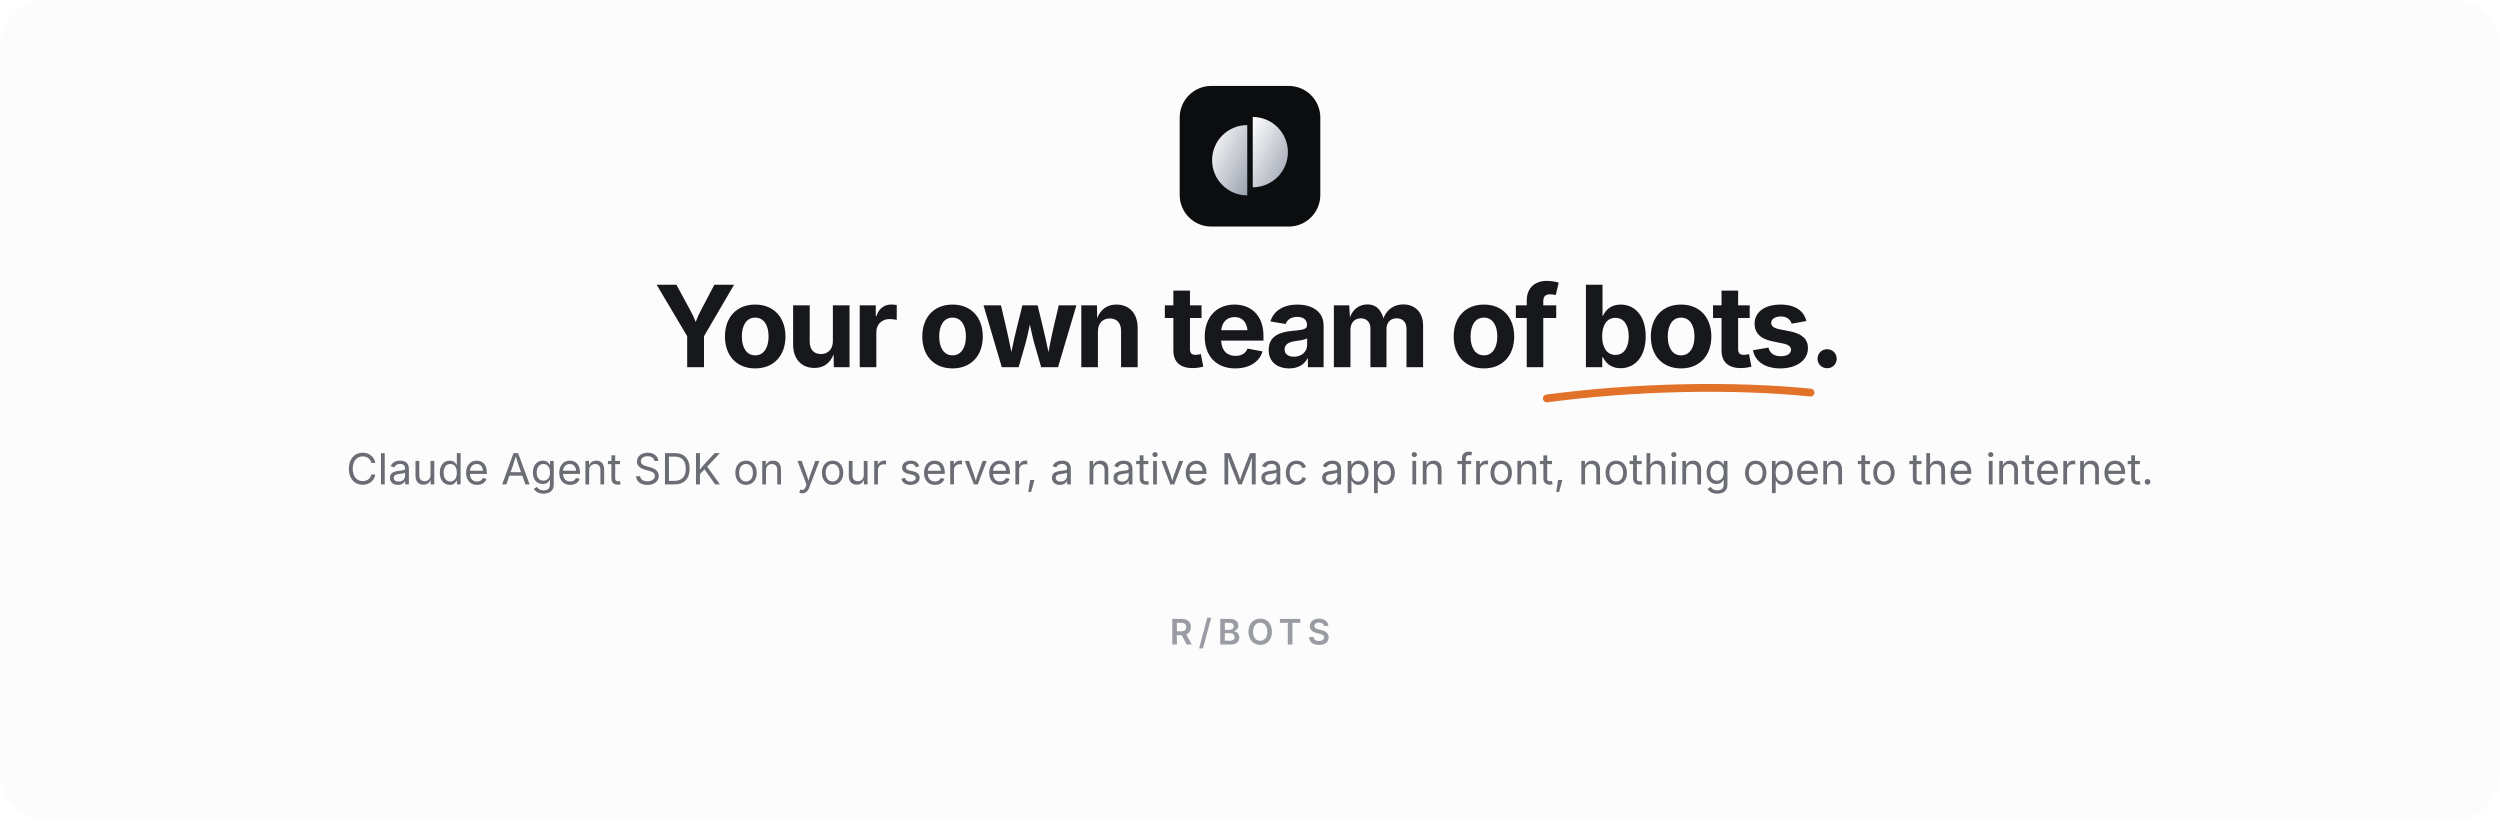
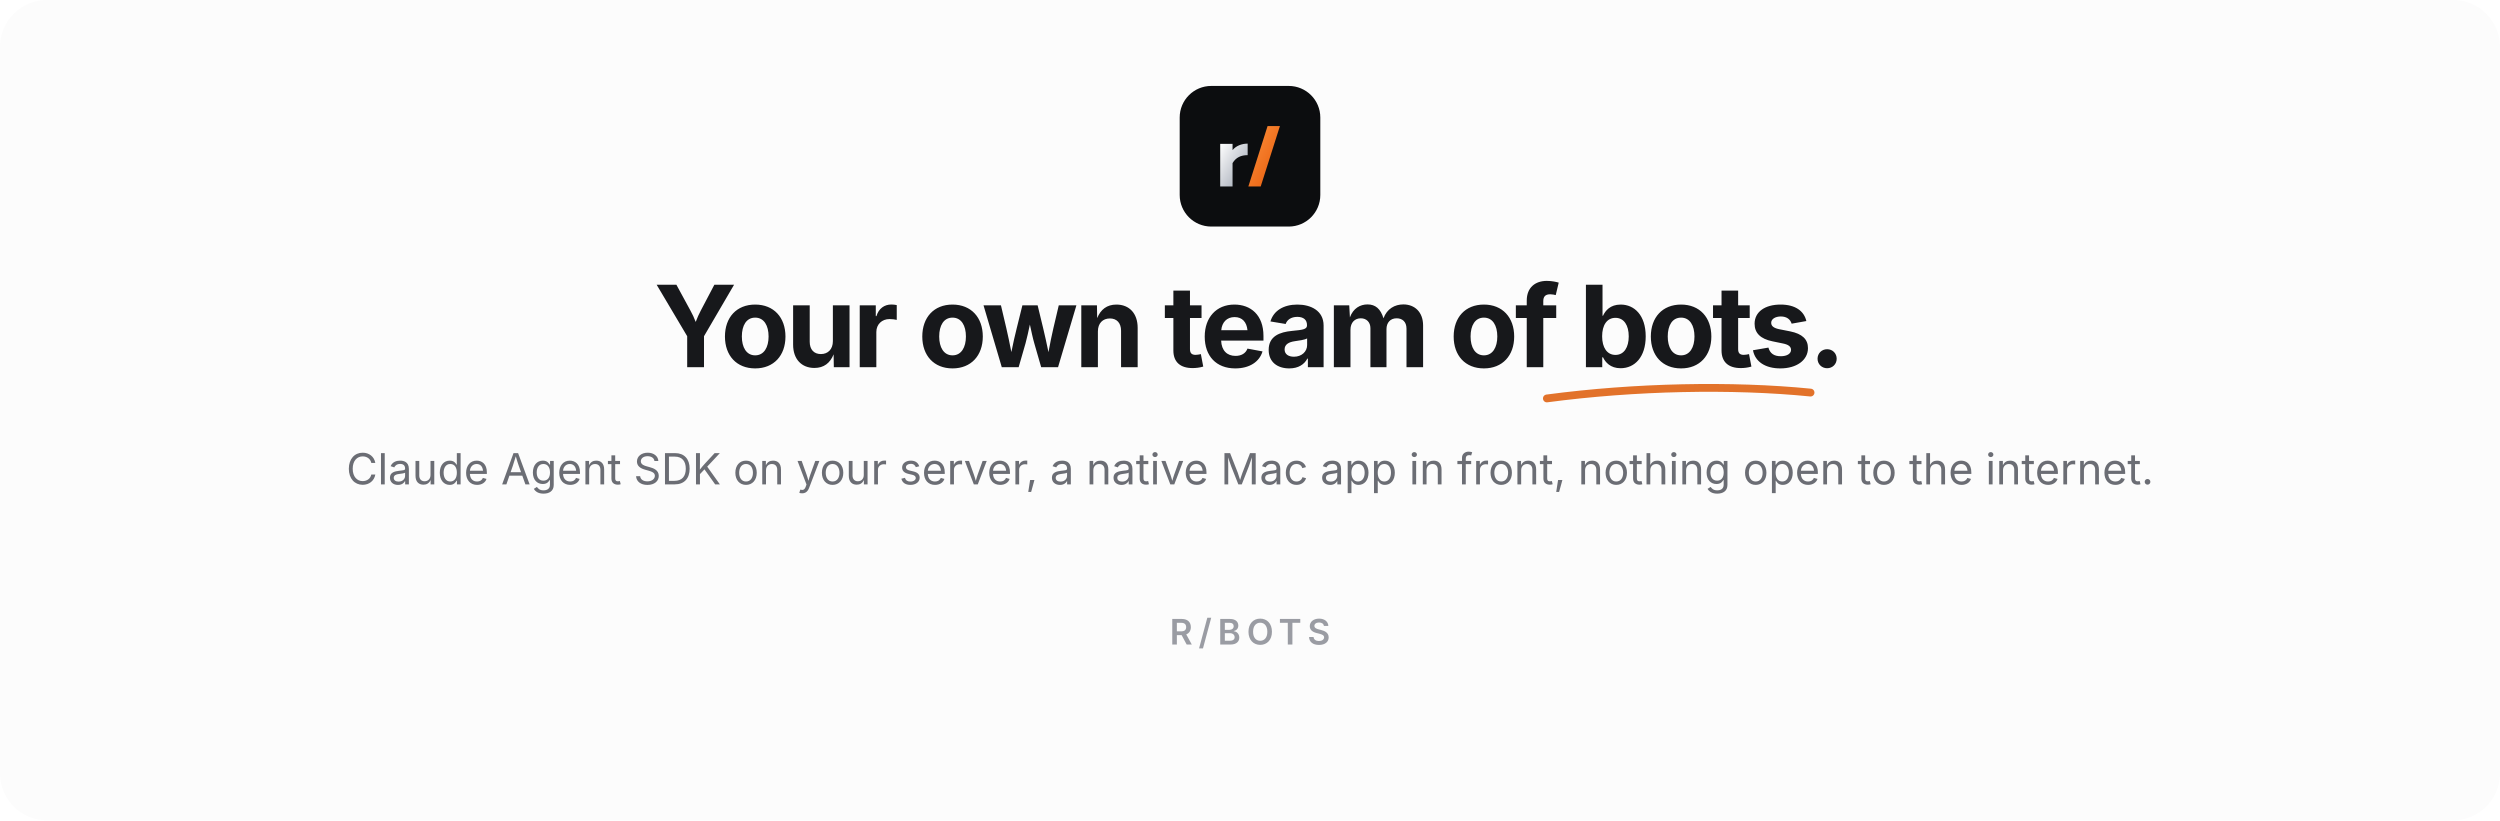
<svg xmlns="http://www.w3.org/2000/svg" width="1280" height="420" viewBox="0 0 1280 420">
  <rect width="1280" height="420" rx="24" fill="#fcfcfc" />
  <svg x="604" y="44" width="72" height="72" viewBox="0 0 1024 1024">
    <defs>
      <linearGradient id="s" x1="0" y1="0" x2="1" y2="1">
        <stop offset="0" stop-color="#ffffff" />
        <stop offset="1" stop-color="#9aa1ae" />
      </linearGradient>
+       <linearGradient id="o" x1="0" y1="0" x2="1" y2="1">
+         <stop offset="0" stop-color="#fd923e" />
+         <stop offset="1" stop-color="#e65909" />
+       </linearGradient>
    </defs>
    <rect width="1024" height="1024" rx="230" fill="#0c0d0f" />
-     <path d="M492 285A256 256 0 0 0 492 797Z" fill="url(#s)" />
-     <path d="M532 226A256 256 0 0 1 532 738Z" fill="url(#s)" />
+     <path d="M295 732V422H385V467C410 437 450 420 495 420V504C447 504 410 520 385 562V732Z" fill="url(#s)" />
+     <path d="M500 732H590L730 292H640Z" fill="url(#o)" />
  </svg>
  <text x="640" y="188" text-anchor="middle" font-family="-apple-system, BlinkMacSystemFont, &quot;Segoe UI&quot;, Inter, Helvetica, Arial, sans-serif" font-size="58" font-weight="700" letter-spacing="-2" fill="#17181b">Your own team of bots.</text>
  <path d="M792 204c45-6 95-7 135-3" fill="none" stroke="#e2722a" stroke-width="4" stroke-linecap="round" />
  <text x="640" y="248" text-anchor="middle" font-family="-apple-system, BlinkMacSystemFont, &quot;Segoe UI&quot;, Inter, Helvetica, Arial, sans-serif" font-size="22" fill="#6b6d74">Claude Agent SDK on your server, a native Mac app in front, nothing open to the internet.</text>
  <text x="640" y="330" text-anchor="middle" font-family="-apple-system, BlinkMacSystemFont, &quot;Segoe UI&quot;, Inter, Helvetica, Arial, sans-serif" font-size="18" font-weight="600" letter-spacing="3" fill="#9a9ca3">R/BOTS</text>
</svg>
